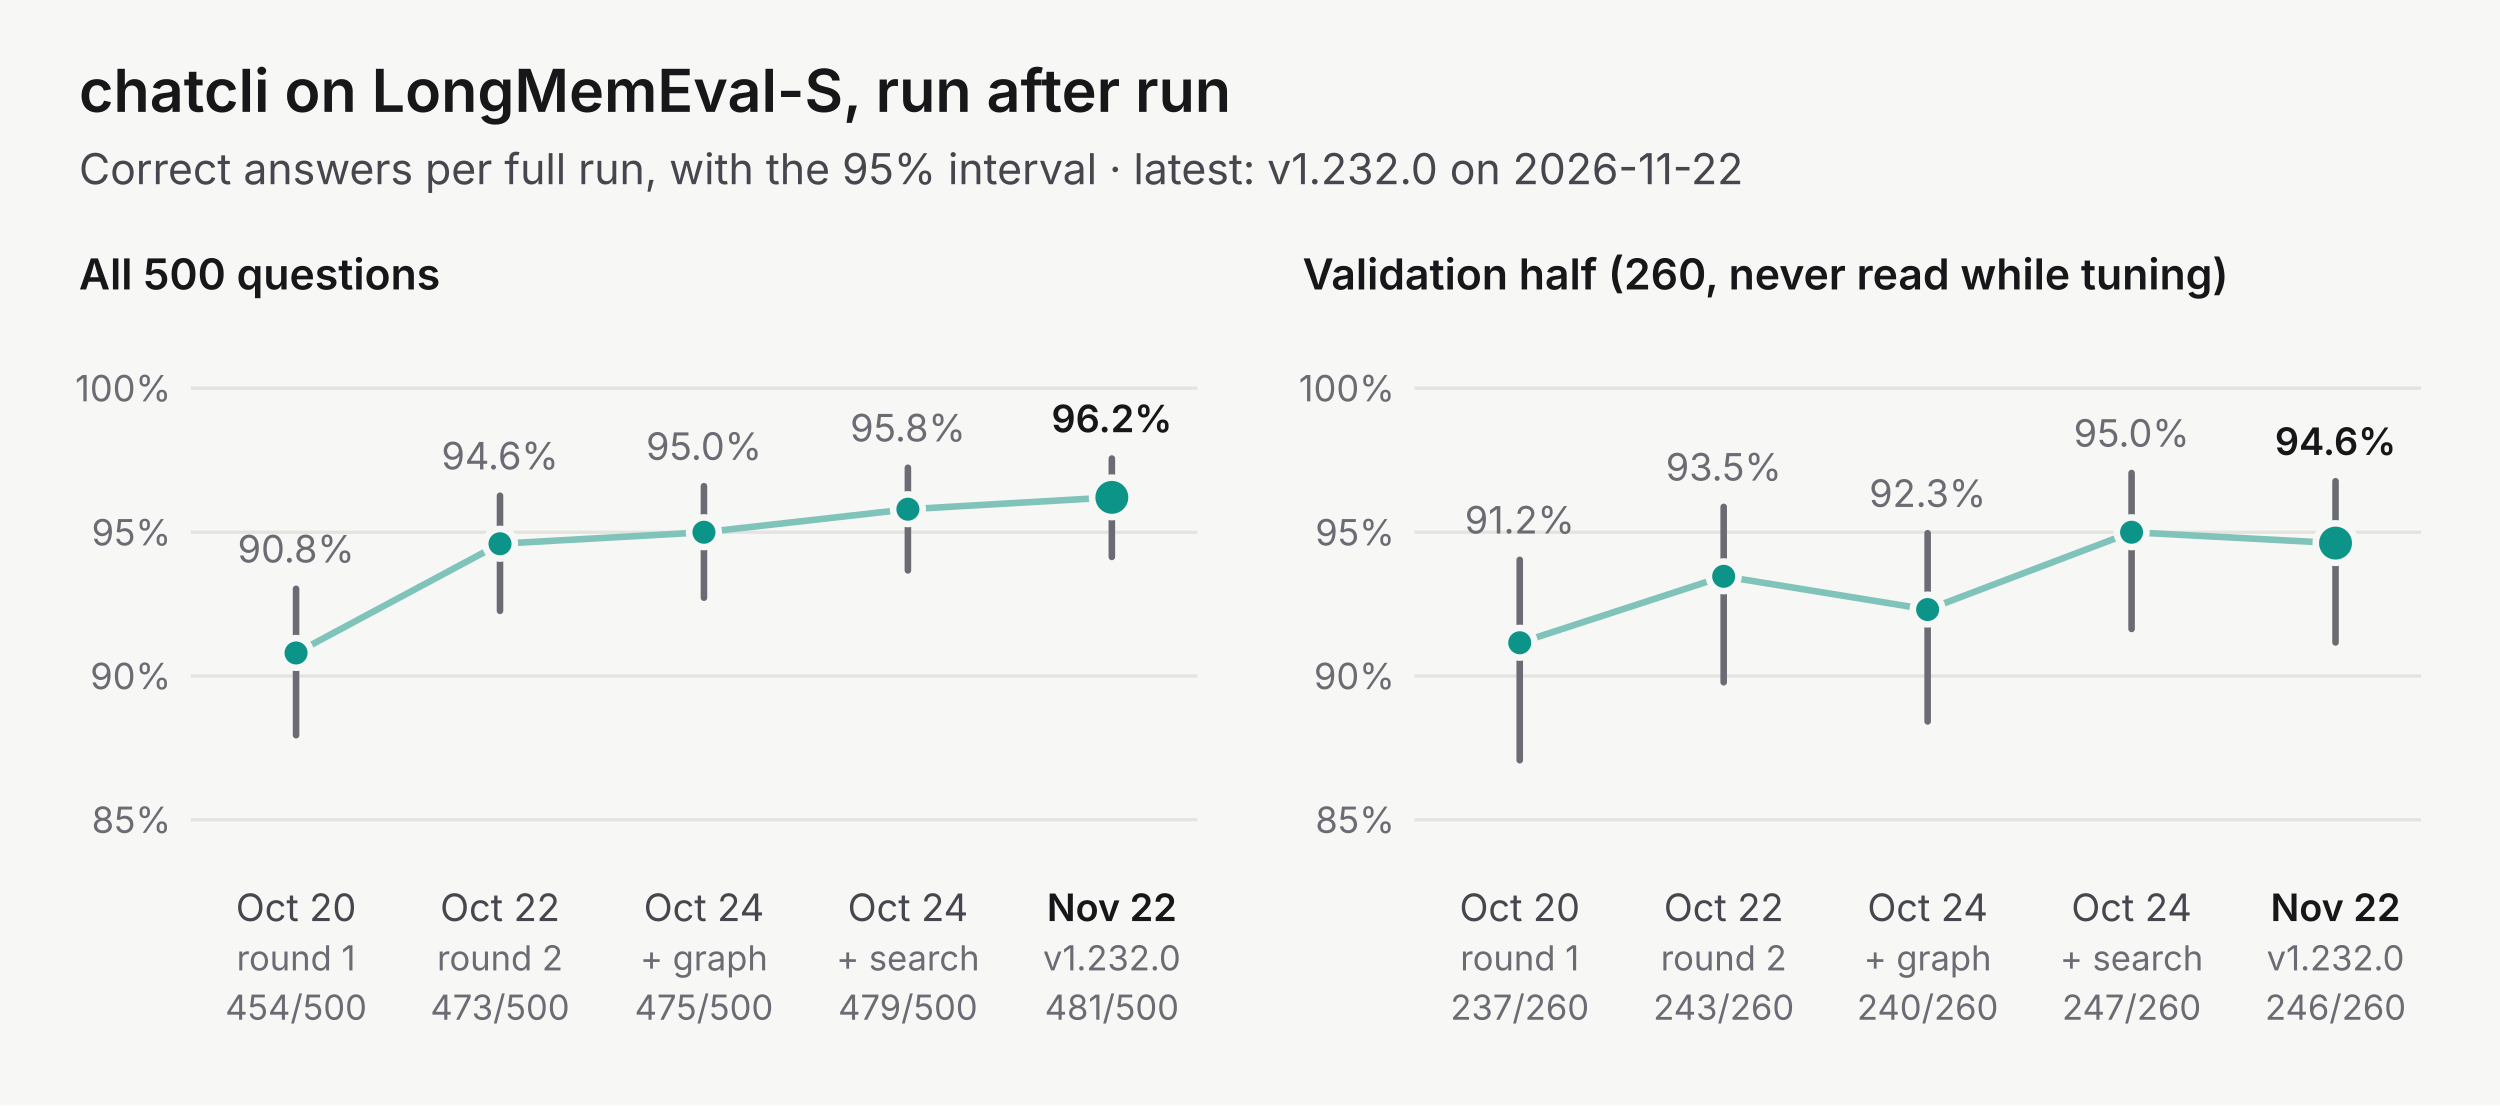
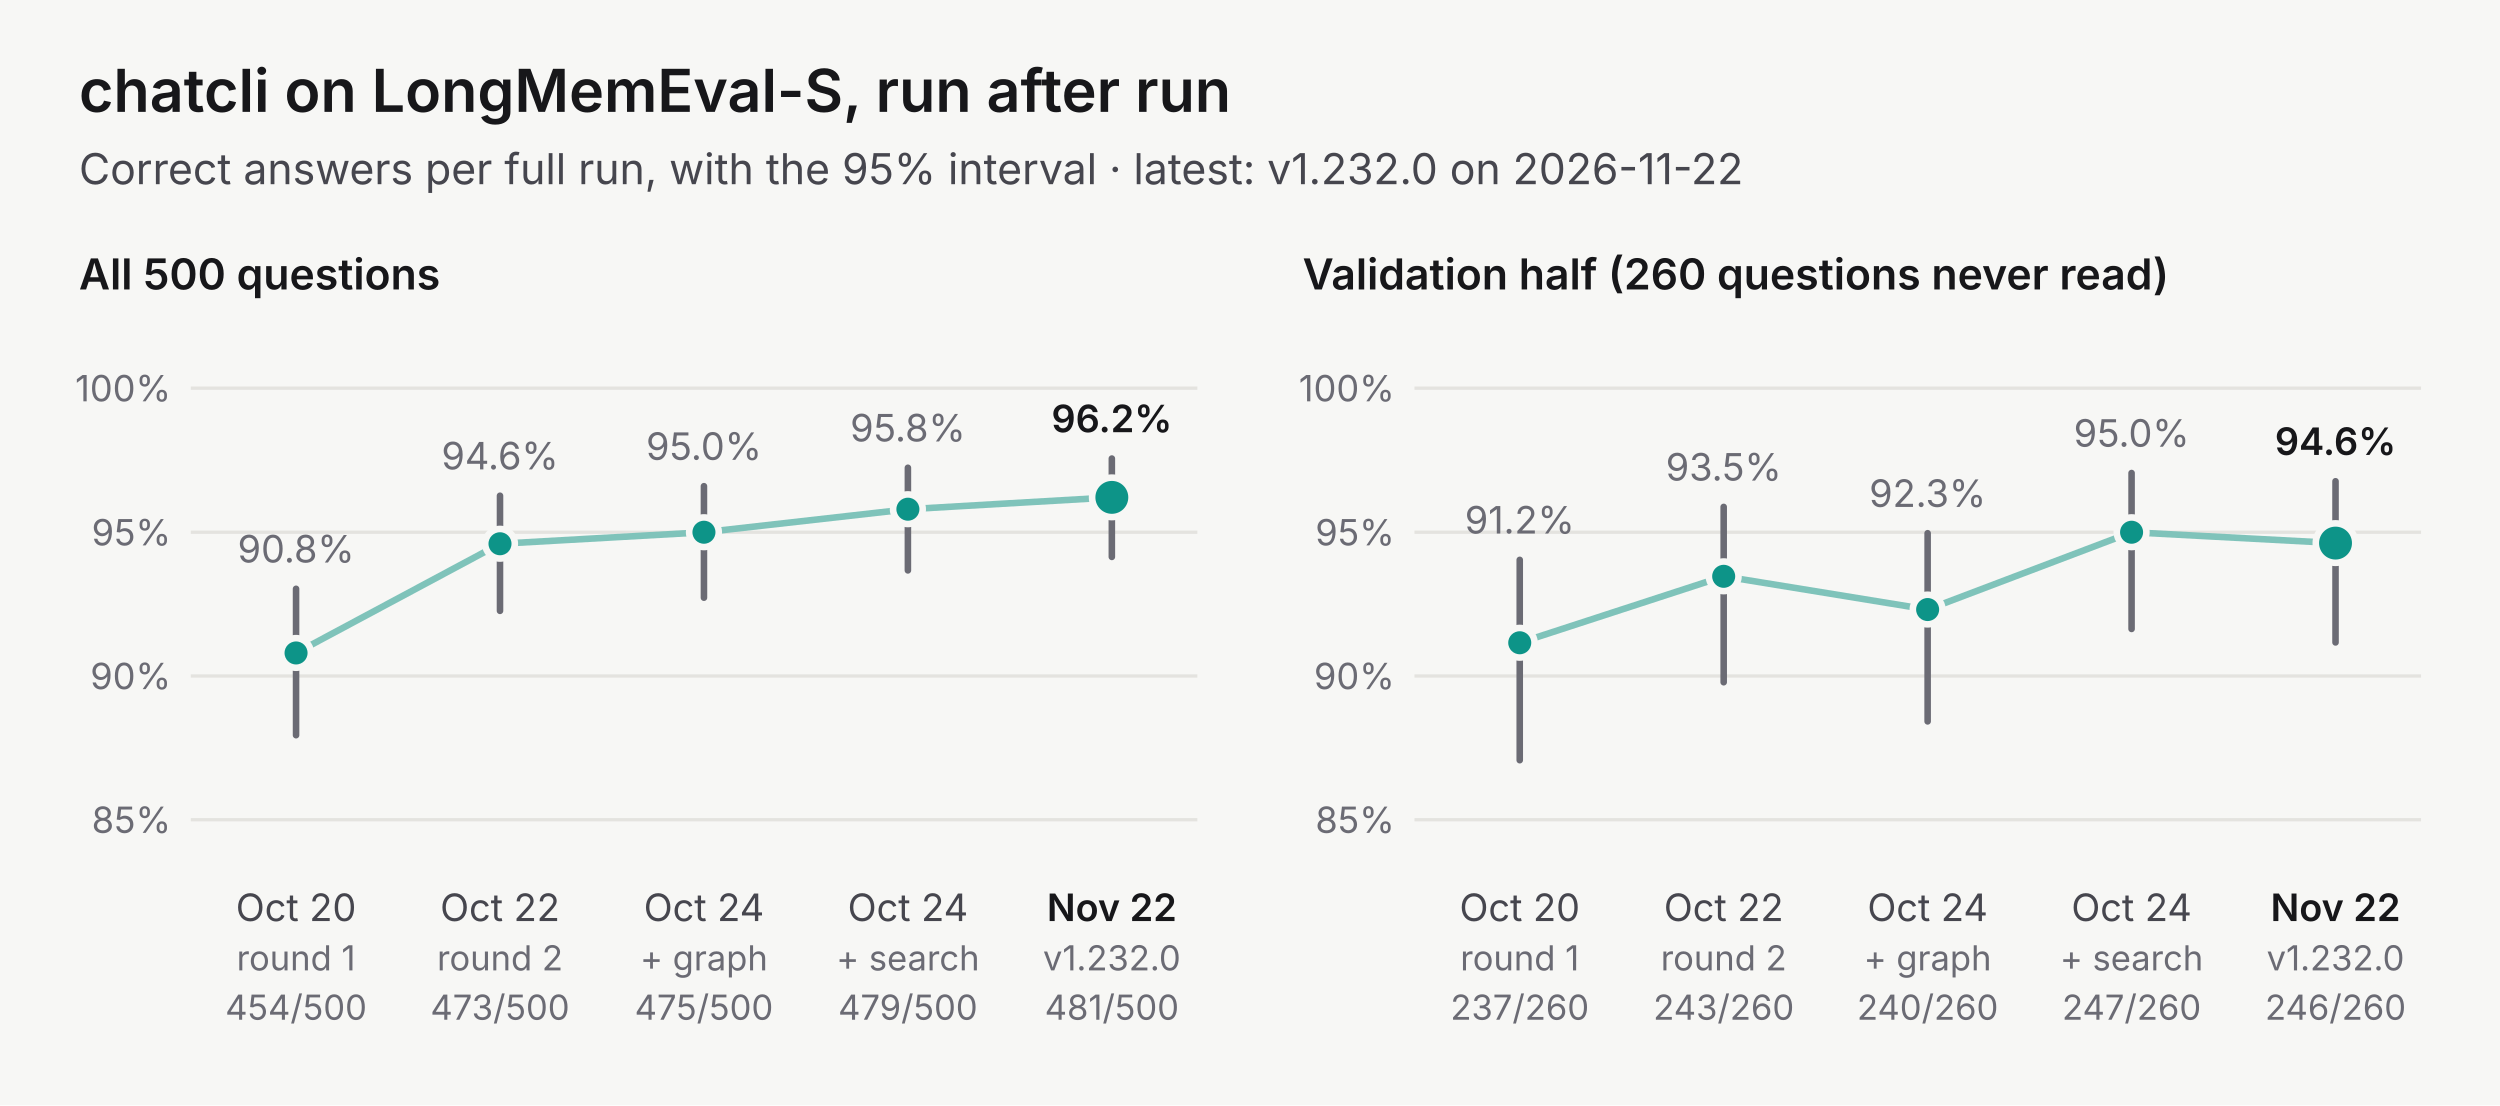
<svg xmlns="http://www.w3.org/2000/svg" width="760" height="336" viewBox="0 0 760 336" font-family="Inter, -apple-system, Segoe UI, sans-serif" role="img" aria-label="chatcli on LongMemEval-S, run after run">
  <rect width="760" height="336" fill="#F7F7F5" />
  <text x="24" y="34" font-size="18" font-weight="600" fill="#17171a">chatcli on LongMemEval-S, run after run</text>
  <text x="24" y="56" font-size="13" fill="#46464e">Correct answers per full run, with the 95% interval · latest: v1.232.0 on 2026-11-22</text>
  <text x="24" y="88" font-size="13" font-weight="600" fill="#17171a">All 500 questions</text>
  <line x1="58" y1="249.2" x2="364" y2="249.2" stroke="#e4e3df" stroke-width="1" />
  <text x="52" y="253.2" font-size="11" text-anchor="end" fill="#6b6b74">85%</text>
  <line x1="58" y1="205.5" x2="364" y2="205.5" stroke="#e4e3df" stroke-width="1" />
  <text x="52" y="209.5" font-size="11" text-anchor="end" fill="#6b6b74">90%</text>
  <line x1="58" y1="161.8" x2="364" y2="161.8" stroke="#e4e3df" stroke-width="1" />
  <text x="52" y="165.8" font-size="11" text-anchor="end" fill="#6b6b74">95%</text>
  <line x1="58" y1="118.0" x2="364" y2="118.0" stroke="#e4e3df" stroke-width="1" />
  <text x="52" y="122.0" font-size="11" text-anchor="end" fill="#6b6b74">100%</text>
  <path d="M90,198.5 L152,165.3 L214,161.8 L276,154.8 L338,151.2" fill="none" stroke="#7fc3ba" stroke-width="2" stroke-linejoin="round" />
  <line x1="90" y1="223.5" x2="90" y2="179.0" stroke="#6b6b74" stroke-width="2" stroke-linecap="round" />
  <circle cx="90" cy="198.5" r="4.5" fill="#0d9488" stroke="#F7F7F5" stroke-width="2" />
  <text x="90" y="171.0" font-size="11.5" text-anchor="middle" font-weight="400" fill="#6b6b74">90.8%</text>
  <text x="90" y="280" font-size="11.5" text-anchor="middle" font-weight="400" fill="#46464e">Oct 20</text>
  <text x="90" y="295" font-size="10.5" text-anchor="middle" fill="#6b6b74">round 1</text>
  <text x="90" y="310" font-size="10.5" text-anchor="middle" fill="#6b6b74">454/500</text>
  <line x1="152" y1="185.7" x2="152" y2="150.7" stroke="#6b6b74" stroke-width="2" stroke-linecap="round" />
  <circle cx="152" cy="165.3" r="4.5" fill="#0d9488" stroke="#F7F7F5" stroke-width="2" />
  <text x="152" y="142.7" font-size="11.5" text-anchor="middle" font-weight="400" fill="#6b6b74">94.6%</text>
  <text x="152" y="280" font-size="11.5" text-anchor="middle" font-weight="400" fill="#46464e">Oct 22</text>
  <text x="152" y="295" font-size="10.5" text-anchor="middle" fill="#6b6b74">round 2</text>
  <text x="152" y="310" font-size="10.5" text-anchor="middle" fill="#6b6b74">473/500</text>
  <line x1="214" y1="181.7" x2="214" y2="147.8" stroke="#6b6b74" stroke-width="2" stroke-linecap="round" />
  <circle cx="214" cy="161.8" r="4.5" fill="#0d9488" stroke="#F7F7F5" stroke-width="2" />
  <text x="214" y="139.8" font-size="11.5" text-anchor="middle" font-weight="400" fill="#6b6b74">95.0%</text>
  <text x="214" y="280" font-size="11.5" text-anchor="middle" font-weight="400" fill="#46464e">Oct 24</text>
  <text x="214" y="295" font-size="10.5" text-anchor="middle" fill="#6b6b74">+ graph</text>
  <text x="214" y="310" font-size="10.5" text-anchor="middle" fill="#6b6b74">475/500</text>
  <line x1="276" y1="173.4" x2="276" y2="142.2" stroke="#6b6b74" stroke-width="2" stroke-linecap="round" />
  <circle cx="276" cy="154.8" r="4.5" fill="#0d9488" stroke="#F7F7F5" stroke-width="2" />
  <text x="276" y="134.2" font-size="11.5" text-anchor="middle" font-weight="400" fill="#6b6b74">95.8%</text>
  <text x="276" y="280" font-size="11.5" text-anchor="middle" font-weight="400" fill="#46464e">Oct 24</text>
  <text x="276" y="295" font-size="10.5" text-anchor="middle" fill="#6b6b74">+ search</text>
  <text x="276" y="310" font-size="10.5" text-anchor="middle" fill="#6b6b74">479/500</text>
  <line x1="338" y1="169.3" x2="338" y2="139.4" stroke="#6b6b74" stroke-width="2" stroke-linecap="round" />
  <circle cx="338" cy="151.2" r="6" fill="#0d9488" stroke="#F7F7F5" stroke-width="2" />
  <text x="338" y="131.4" font-size="11.5" text-anchor="middle" font-weight="600" fill="#17171a">96.2%</text>
  <text x="338" y="280" font-size="11.5" text-anchor="middle" font-weight="600" fill="#17171a">Nov 22</text>
  <text x="338" y="295" font-size="10.5" text-anchor="middle" fill="#6b6b74">v1.232.0</text>
  <text x="338" y="310" font-size="10.5" text-anchor="middle" fill="#6b6b74">481/500</text>
-   <text x="396" y="88" font-size="13" font-weight="600" fill="#17171a">Validation half (260, never read while tuning)</text>
+   <text x="396" y="88" font-size="13" font-weight="600" fill="#17171a">Validation half (260 questions never read)</text>
  <line x1="430" y1="249.2" x2="736" y2="249.2" stroke="#e4e3df" stroke-width="1" />
  <text x="424" y="253.2" font-size="11" text-anchor="end" fill="#6b6b74">85%</text>
  <line x1="430" y1="205.5" x2="736" y2="205.5" stroke="#e4e3df" stroke-width="1" />
  <text x="424" y="209.5" font-size="11" text-anchor="end" fill="#6b6b74">90%</text>
  <line x1="430" y1="161.8" x2="736" y2="161.8" stroke="#e4e3df" stroke-width="1" />
  <text x="424" y="165.8" font-size="11" text-anchor="end" fill="#6b6b74">95%</text>
  <line x1="430" y1="118.0" x2="736" y2="118.0" stroke="#e4e3df" stroke-width="1" />
  <text x="424" y="122.0" font-size="11" text-anchor="end" fill="#6b6b74">100%</text>
  <path d="M462,195.4 L524,175.2 L586,185.3 L648,161.8 L710,165.1" fill="none" stroke="#7fc3ba" stroke-width="2" stroke-linejoin="round" />
  <line x1="462" y1="231.1" x2="462" y2="170.2" stroke="#6b6b74" stroke-width="2" stroke-linecap="round" />
  <circle cx="462" cy="195.4" r="4.5" fill="#0d9488" stroke="#F7F7F5" stroke-width="2" />
  <text x="462" y="162.2" font-size="11.5" text-anchor="middle" font-weight="400" fill="#6b6b74">91.2%</text>
  <text x="462" y="280" font-size="11.5" text-anchor="middle" font-weight="400" fill="#46464e">Oct 20</text>
  <text x="462" y="295" font-size="10.5" text-anchor="middle" fill="#6b6b74">round 1</text>
  <text x="462" y="310" font-size="10.5" text-anchor="middle" fill="#6b6b74">237/260</text>
  <line x1="524" y1="207.4" x2="524" y2="154.1" stroke="#6b6b74" stroke-width="2" stroke-linecap="round" />
  <circle cx="524" cy="175.2" r="4.5" fill="#0d9488" stroke="#F7F7F5" stroke-width="2" />
  <text x="524" y="146.1" font-size="11.5" text-anchor="middle" font-weight="400" fill="#6b6b74">93.5%</text>
  <text x="524" y="280" font-size="11.5" text-anchor="middle" font-weight="400" fill="#46464e">Oct 22</text>
  <text x="524" y="295" font-size="10.5" text-anchor="middle" fill="#6b6b74">round 2</text>
  <text x="524" y="310" font-size="10.5" text-anchor="middle" fill="#6b6b74">243/260</text>
  <line x1="586" y1="219.3" x2="586" y2="162.1" stroke="#6b6b74" stroke-width="2" stroke-linecap="round" />
  <circle cx="586" cy="185.3" r="4.5" fill="#0d9488" stroke="#F7F7F5" stroke-width="2" />
  <text x="586" y="154.1" font-size="11.5" text-anchor="middle" font-weight="400" fill="#6b6b74">92.3%</text>
  <text x="586" y="280" font-size="11.5" text-anchor="middle" font-weight="400" fill="#46464e">Oct 24</text>
  <text x="586" y="295" font-size="10.5" text-anchor="middle" fill="#6b6b74">+ graph</text>
  <text x="586" y="310" font-size="10.5" text-anchor="middle" fill="#6b6b74">240/260</text>
  <line x1="648" y1="191.2" x2="648" y2="143.8" stroke="#6b6b74" stroke-width="2" stroke-linecap="round" />
  <circle cx="648" cy="161.8" r="4.5" fill="#0d9488" stroke="#F7F7F5" stroke-width="2" />
  <text x="648" y="135.8" font-size="11.5" text-anchor="middle" font-weight="400" fill="#6b6b74">95.0%</text>
  <text x="648" y="280" font-size="11.5" text-anchor="middle" font-weight="400" fill="#46464e">Oct 24</text>
  <text x="648" y="295" font-size="10.5" text-anchor="middle" fill="#6b6b74">+ search</text>
  <text x="648" y="310" font-size="10.5" text-anchor="middle" fill="#6b6b74">247/260</text>
  <line x1="710" y1="195.3" x2="710" y2="146.3" stroke="#6b6b74" stroke-width="2" stroke-linecap="round" />
  <circle cx="710" cy="165.1" r="6" fill="#0d9488" stroke="#F7F7F5" stroke-width="2" />
  <text x="710" y="138.3" font-size="11.5" text-anchor="middle" font-weight="600" fill="#17171a">94.6%</text>
  <text x="710" y="280" font-size="11.5" text-anchor="middle" font-weight="600" fill="#17171a">Nov 22</text>
  <text x="710" y="295" font-size="10.5" text-anchor="middle" fill="#6b6b74">v1.232.0</text>
  <text x="710" y="310" font-size="10.5" text-anchor="middle" fill="#6b6b74">246/260</text>
</svg>
